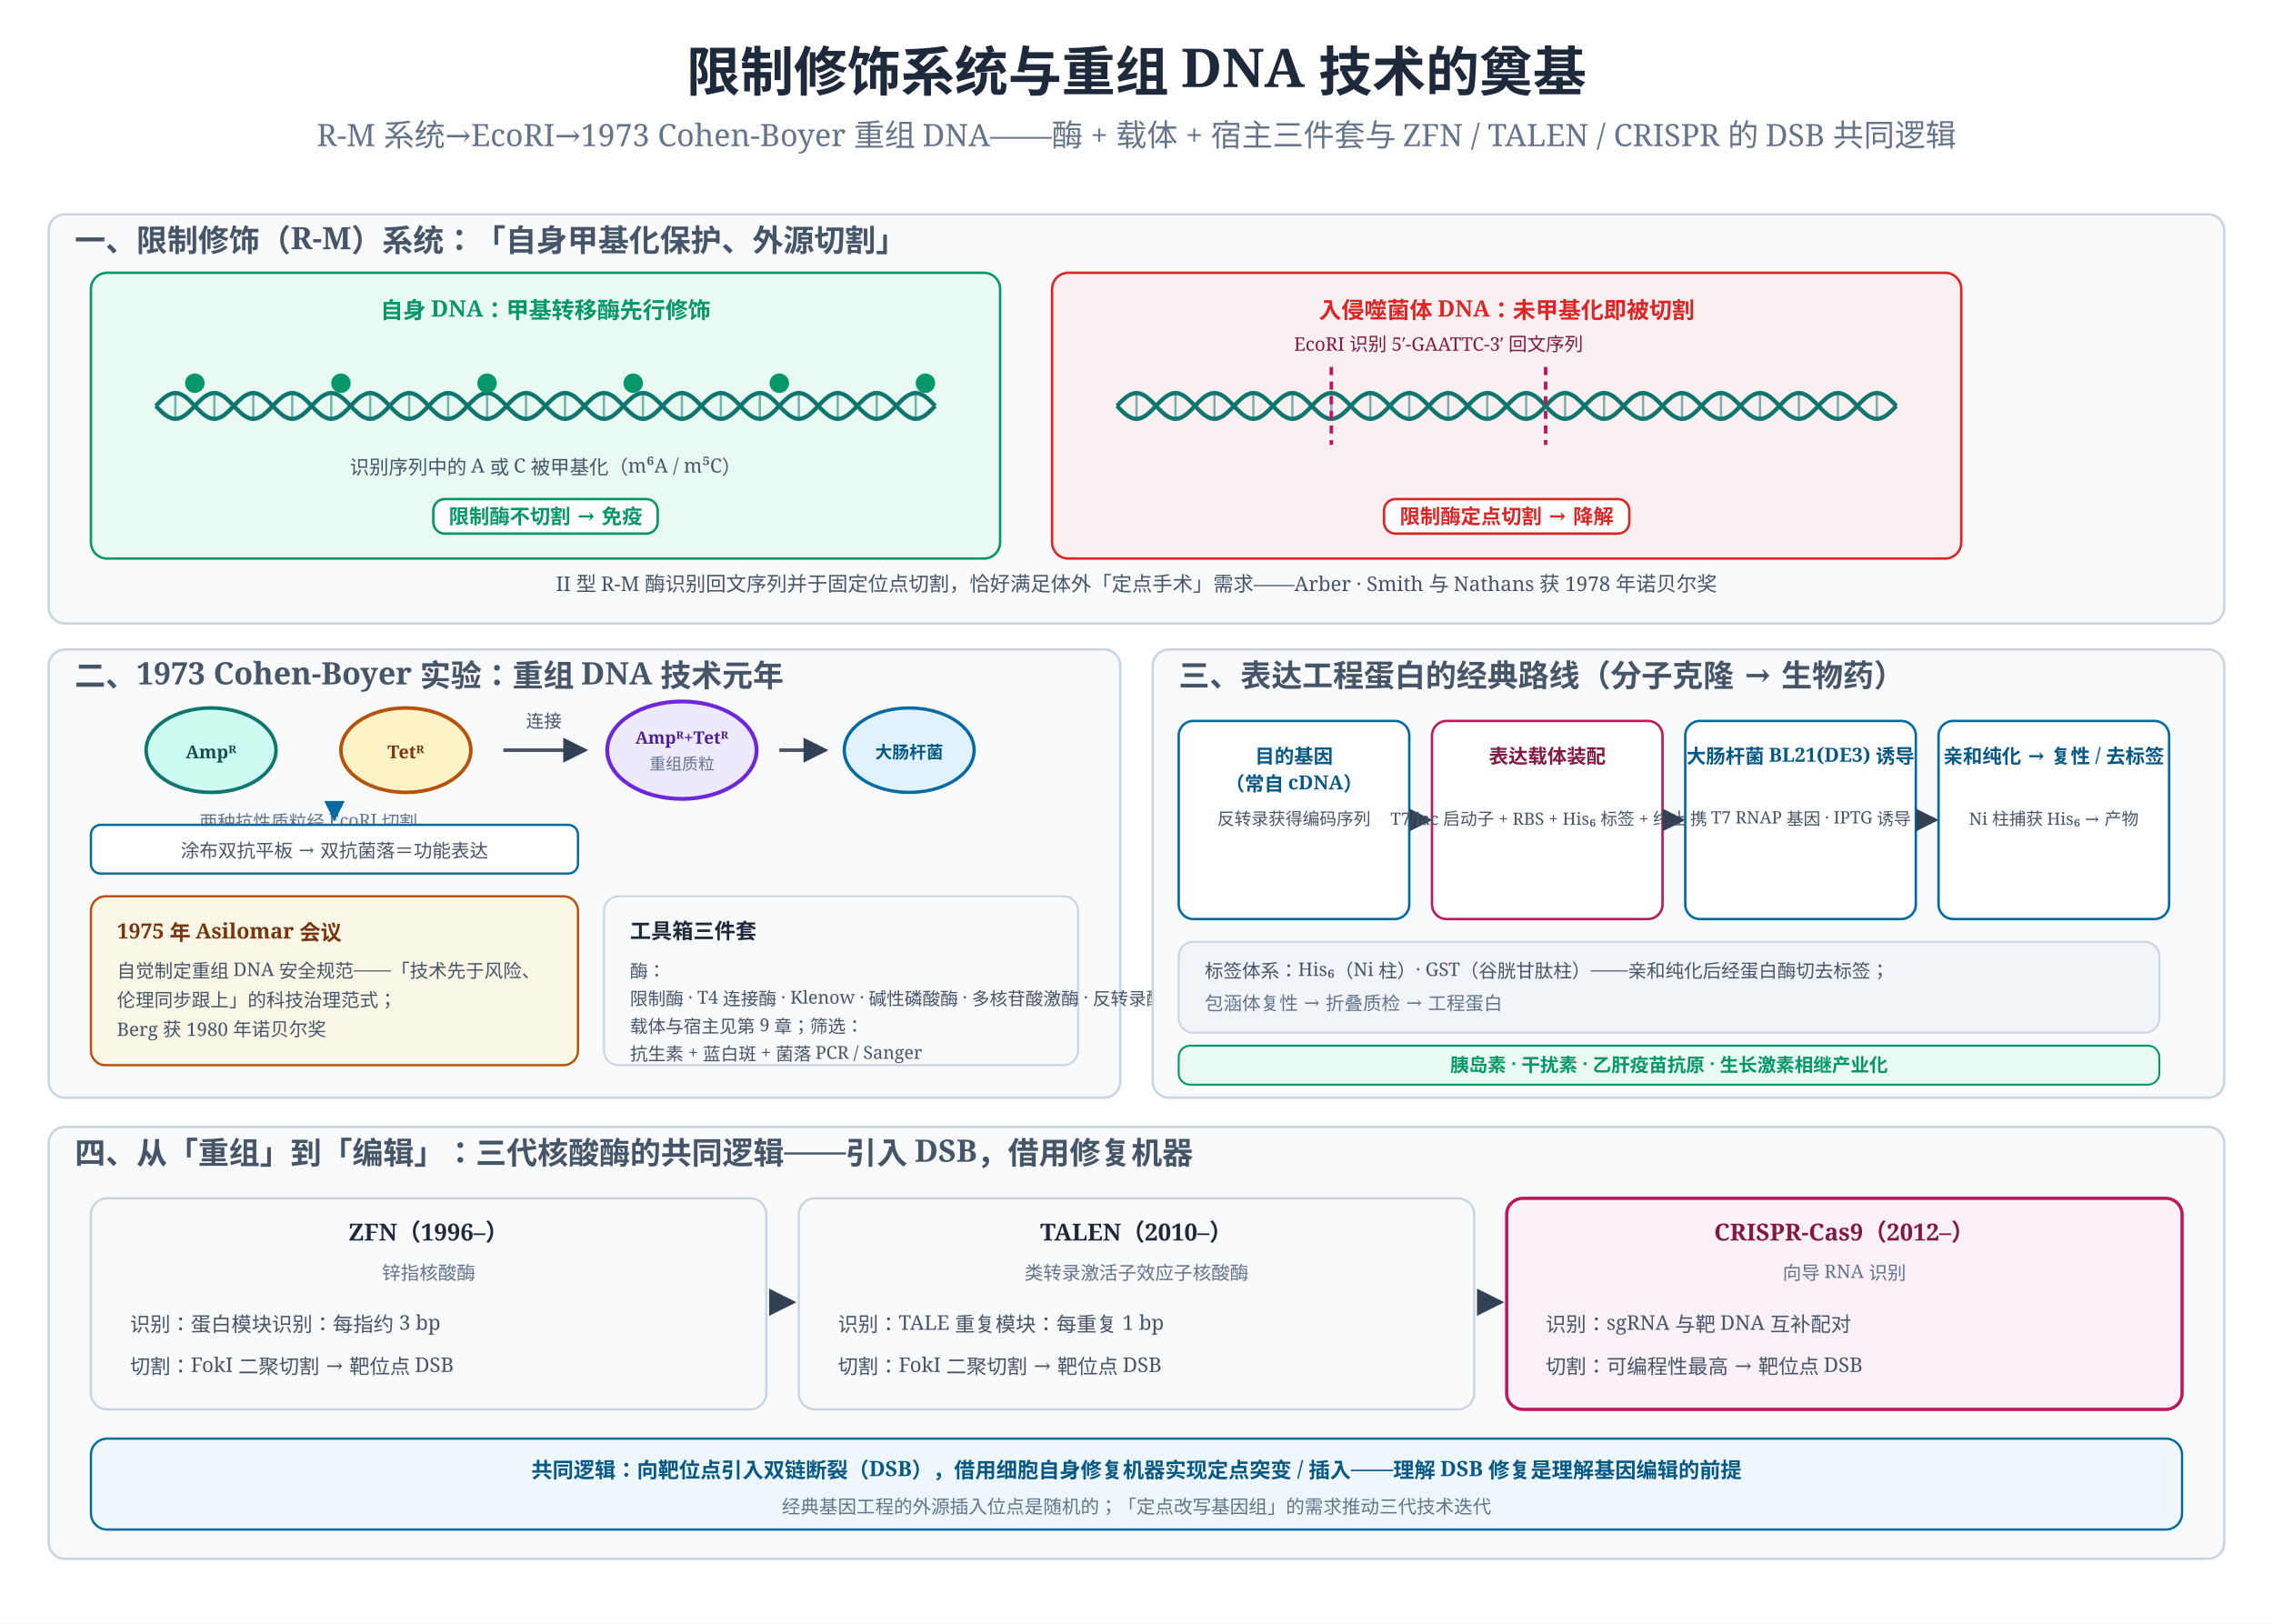
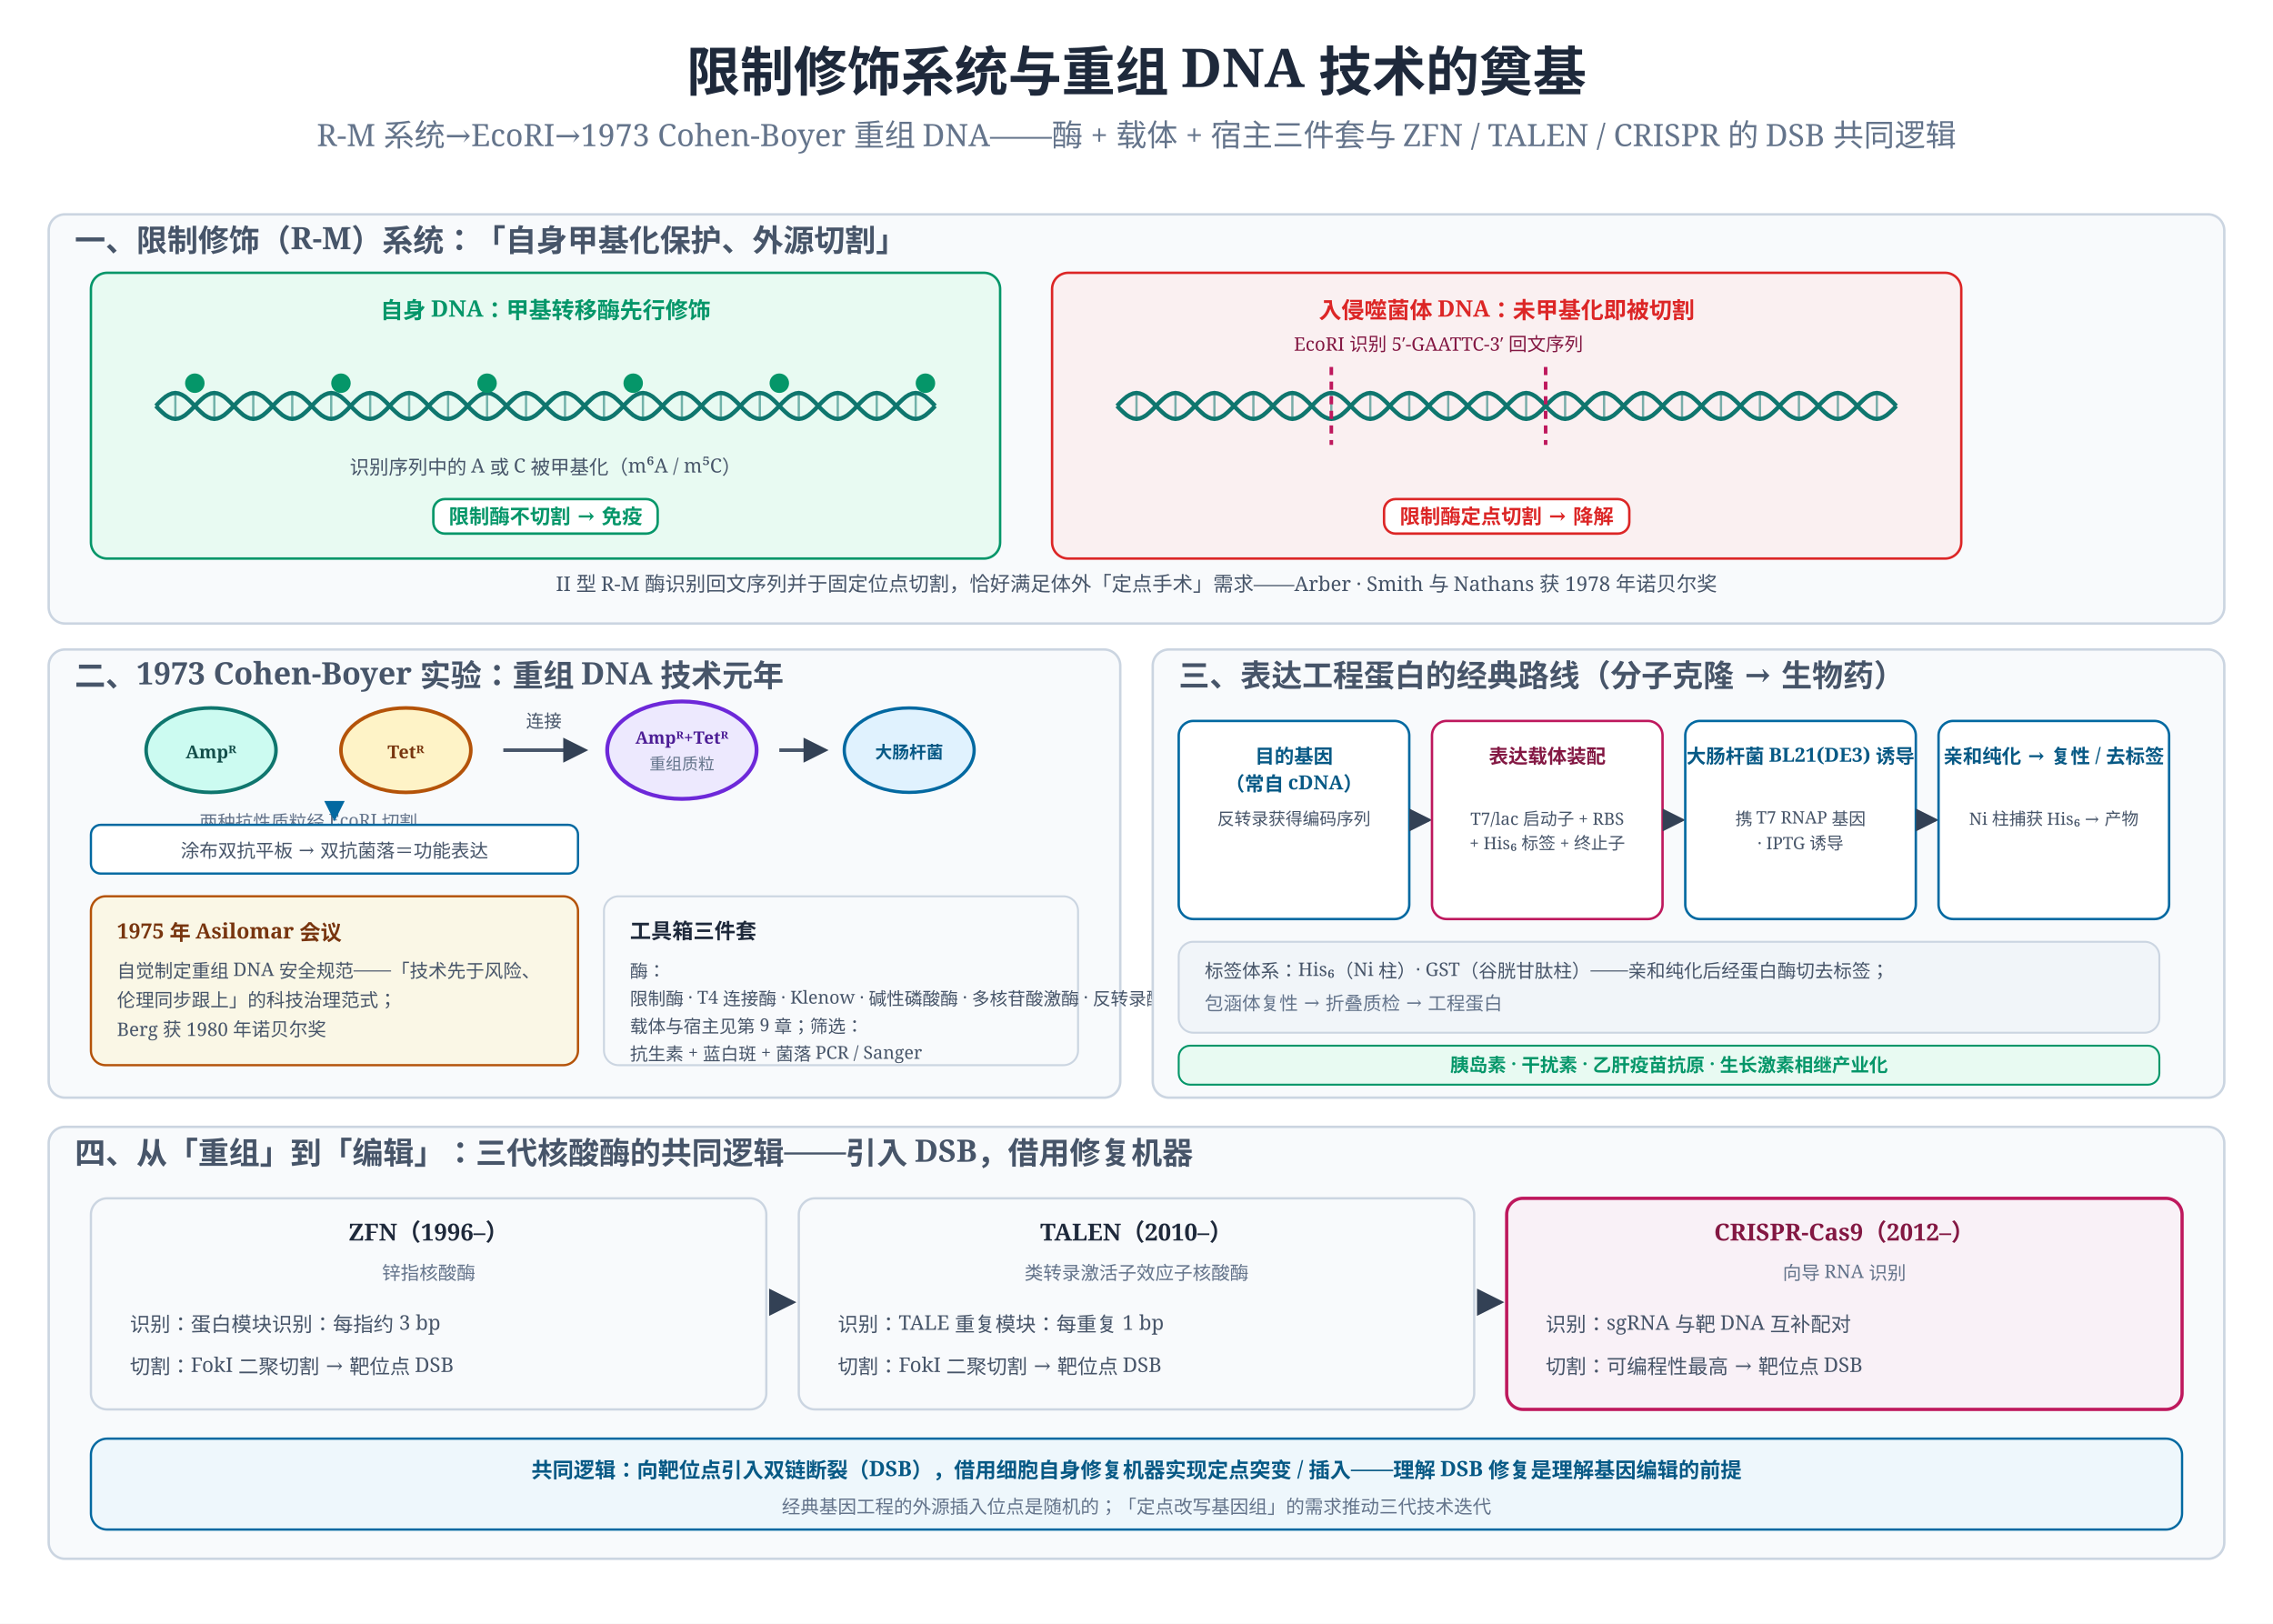
<svg xmlns="http://www.w3.org/2000/svg" width="1400" height="1000" viewBox="0 0 1400 1000" font-family="Noto Serif SC, LXGW WenKai, Songti SC, serif">
  <defs>
    <marker id="arr-ink" viewBox="0 0 10 10" refX="8.5" refY="5" markerWidth="7" markerHeight="7" orient="auto-start-reverse">
      <path d="M0,0 L10,5 L0,10 z" fill="#334155" />
    </marker>
    <marker id="arr-dna" viewBox="0 0 10 10" refX="8.5" refY="5" markerWidth="7" markerHeight="7" orient="auto-start-reverse">
      <path d="M0,0 L10,5 L0,10 z" fill="#0f766e" />
    </marker>
    <marker id="arr-rna" viewBox="0 0 10 10" refX="8.5" refY="5" markerWidth="7" markerHeight="7" orient="auto-start-reverse">
      <path d="M0,0 L10,5 L0,10 z" fill="#b45309" />
    </marker>
    <marker id="arr-pro" viewBox="0 0 10 10" refX="8.5" refY="5" markerWidth="7" markerHeight="7" orient="auto-start-reverse">
      <path d="M0,0 L10,5 L0,10 z" fill="#6d28d9" />
    </marker>
    <marker id="arr-enz" viewBox="0 0 10 10" refX="8.5" refY="5" markerWidth="7" markerHeight="7" orient="auto-start-reverse">
      <path d="M0,0 L10,5 L0,10 z" fill="#be185d" />
    </marker>
    <marker id="arr-acc" viewBox="0 0 10 10" refX="8.5" refY="5" markerWidth="7" markerHeight="7" orient="auto-start-reverse">
      <path d="M0,0 L10,5 L0,10 z" fill="#0369a1" />
    </marker>
    <marker id="arr-ok" viewBox="0 0 10 10" refX="8.5" refY="5" markerWidth="7" markerHeight="7" orient="auto-start-reverse">
      <path d="M0,0 L10,5 L0,10 z" fill="#059669" />
    </marker>
    <marker id="arr-warn" viewBox="0 0 10 10" refX="8.5" refY="5" markerWidth="7" markerHeight="7" orient="auto-start-reverse">
      <path d="M0,0 L10,5 L0,10 z" fill="#b45309" />
    </marker>
    <marker id="arr-bad" viewBox="0 0 10 10" refX="8.5" refY="5" markerWidth="7" markerHeight="7" orient="auto-start-reverse">
      <path d="M0,0 L10,5 L0,10 z" fill="#dc2626" />
    </marker>
    <marker id="arr-mute" viewBox="0 0 10 10" refX="8.5" refY="5" markerWidth="7" markerHeight="7" orient="auto-start-reverse">
      <path d="M0,0 L10,5 L0,10 z" fill="#94a3b8" />
    </marker>
  </defs>
  <rect x="0" y="0" width="1400" height="1000" fill="#ffffff" />
  <text x="700" y="56" text-anchor="middle" font-size="33" font-weight="700" fill="#1e293b">限制修饰系统与重组 DNA 技术的奠基</text>
  <text x="700" y="90" text-anchor="middle" font-size="19" fill="#64748b">R-M 系统→EcoRI→1973 Cohen-Boyer 重组 DNA——酶 + 载体 + 宿主三件套与 ZFN / TALEN / CRISPR 的 DSB 共同逻辑</text>
  <rect x="30" y="132" width="1340" height="252" rx="10" fill="#f8fafc" stroke="#cbd5e1" stroke-width="1.5" />
  <text x="46" y="154.84" font-size="19" fill="#475569" font-weight="700">一、限制修饰（R-M）系统：「自身甲基化保护、外源切割」</text>
  <rect x="56" y="168" width="560" height="176" rx="10" fill="#d1fae5" fill-opacity="0.4" stroke="#059669" stroke-width="1.5" />
  <text x="336" y="196" font-size="14" fill="#059669" text-anchor="middle" font-weight="700">自身 DNA：甲基转移酶先行修饰</text>
  <path d="M96,250L96.0,250.0L98.0,247.9L100.0,246.0L102.0,244.3L104.0,243.1L106.0,242.3L108.0,242.0L110.0,242.3L112.0,243.1L114.0,244.3L116.0,246.0L118.0,247.9L120.0,250.0L122.0,252.1L124.0,254.0L126.0,255.7L128.0,256.9L130.0,257.7L132.0,258.0L134.0,257.7L136.0,256.9L138.0,255.7L140.0,254.0L142.0,252.1L144.0,250.0L146.0,247.9L148.0,246.0L150.0,244.3L152.0,243.1L154.0,242.3L156.0,242.0L158.0,242.3L160.0,243.1L162.0,244.3L164.0,246.0L166.0,247.9L168.0,250.0L170.0,252.1L172.0,254.0L174.0,255.7L176.0,256.9L178.0,257.7L180.0,258.0L182.0,257.7L184.0,256.9L186.0,255.7L188.0,254.0L190.0,252.1L192.0,250.0L194.0,247.9L196.0,246.0L198.0,244.3L200.0,243.1L202.0,242.3L204.0,242.0L206.0,242.3L208.0,243.1L210.0,244.3L212.0,246.0L214.0,247.9L216.0,250.0L218.0,252.1L220.0,254.0L222.0,255.7L224.0,256.9L226.0,257.7L228.0,258.0L230.0,257.7L232.0,256.9L234.0,255.7L236.0,254.0L238.0,252.1L240.0,250.0L242.0,247.9L244.0,246.0L246.0,244.3L248.0,243.1L250.0,242.3L252.0,242.0L254.0,242.3L256.0,243.1L258.0,244.3L260.0,246.0L262.0,247.9L264.0,250.0L266.0,252.1L268.0,254.0L270.0,255.7L272.0,256.9L274.0,257.7L276.0,258.0L278.0,257.7L280.0,256.9L282.0,255.7L284.0,254.0L286.0,252.1L288.0,250.0L290.0,247.9L292.0,246.0L294.0,244.3L296.0,243.1L298.0,242.3L300.0,242.0L302.0,242.3L304.0,243.1L306.0,244.3L308.0,246.0L310.0,247.9L312.0,250.0L314.0,252.1L316.0,254.0L318.0,255.7L320.0,256.9L322.0,257.7L324.0,258.0L326.0,257.7L328.0,256.9L330.0,255.7L332.0,254.0L334.0,252.1L336.0,250.0L338.0,247.9L340.0,246.0L342.0,244.3L344.0,243.1L346.0,242.3L348.0,242.0L350.0,242.3L352.0,243.1L354.0,244.3L356.0,246.0L358.0,247.9L360.0,250.0L362.0,252.1L364.0,254.0L366.0,255.7L368.0,256.9L370.0,257.7L372.0,258.0L374.0,257.7L376.0,256.9L378.0,255.7L380.0,254.0L382.0,252.1L384.0,250.0L386.0,247.9L388.0,246.0L390.0,244.3L392.0,243.1L394.0,242.3L396.0,242.0L398.0,242.3L400.0,243.1L402.0,244.3L404.0,246.0L406.0,247.9L408.0,250.0L410.0,252.1L412.0,254.0L414.0,255.7L416.0,256.9L418.0,257.7L420.0,258.0L422.0,257.7L424.0,256.9L426.0,255.7L428.0,254.0L430.0,252.1L432.0,250.0L434.0,247.9L436.0,246.0L438.0,244.3L440.0,243.1L442.0,242.3L444.0,242.0L446.0,242.3L448.0,243.1L450.0,244.3L452.0,246.0L454.0,247.9L456.0,250.0L458.0,252.1L460.0,254.0L462.0,255.7L464.0,256.9L466.0,257.7L468.0,258.0L470.0,257.7L472.0,256.9L474.0,255.7L476.0,254.0L478.0,252.1L480.0,250.0L482.0,247.9L484.0,246.0L486.0,244.3L488.0,243.1L490.0,242.3L492.0,242.0L494.0,242.3L496.0,243.1L498.0,244.3L500.0,246.0L502.0,247.9L504.0,250.0L506.0,252.1L508.0,254.0L510.0,255.7L512.0,256.9L514.0,257.7L516.0,258.0L518.0,257.7L520.0,256.9L522.0,255.7L524.0,254.0L526.0,252.1L528.0,250.0L530.0,247.9L532.0,246.0L534.0,244.3L536.0,243.1L538.0,242.3L540.0,242.0L542.0,242.3L544.0,243.1L546.0,244.3L548.0,246.0L550.0,247.9L552.0,250.0L554.0,252.1L556.0,254.0L558.0,255.7L560.0,256.9L562.0,257.7L564.0,258.0L566.0,257.7L568.0,256.9L570.0,255.7L572.0,254.0L574.0,252.1L576.0,250.0" fill="none" stroke="#0f766e" stroke-width="2.6" />
  <path d="M96,250L96.0,250.0L98.0,252.1L100.0,254.0L102.0,255.7L104.0,256.9L106.0,257.7L108.0,258.0L110.0,257.7L112.0,256.9L114.0,255.7L116.0,254.0L118.0,252.1L120.0,250.0L122.0,247.9L124.0,246.0L126.0,244.3L128.0,243.1L130.0,242.3L132.0,242.0L134.0,242.3L136.0,243.1L138.0,244.3L140.0,246.0L142.0,247.9L144.0,250.0L146.0,252.1L148.0,254.0L150.0,255.7L152.0,256.9L154.0,257.7L156.0,258.0L158.0,257.7L160.0,256.9L162.0,255.7L164.0,254.0L166.0,252.1L168.0,250.0L170.0,247.9L172.0,246.0L174.0,244.3L176.0,243.1L178.0,242.3L180.0,242.0L182.0,242.3L184.0,243.1L186.0,244.3L188.0,246.0L190.0,247.9L192.0,250.0L194.0,252.1L196.0,254.0L198.0,255.7L200.0,256.9L202.0,257.7L204.0,258.0L206.0,257.7L208.0,256.9L210.0,255.7L212.0,254.0L214.0,252.1L216.0,250.0L218.0,247.9L220.0,246.0L222.0,244.3L224.0,243.1L226.0,242.3L228.0,242.0L230.0,242.3L232.0,243.1L234.0,244.3L236.0,246.0L238.0,247.9L240.0,250.0L242.0,252.1L244.0,254.0L246.0,255.7L248.0,256.9L250.0,257.7L252.0,258.0L254.0,257.7L256.0,256.9L258.0,255.7L260.0,254.0L262.0,252.1L264.0,250.0L266.0,247.9L268.0,246.0L270.0,244.3L272.0,243.1L274.0,242.3L276.0,242.0L278.0,242.3L280.0,243.1L282.0,244.3L284.0,246.0L286.0,247.9L288.0,250.0L290.0,252.1L292.0,254.0L294.0,255.7L296.0,256.9L298.0,257.7L300.0,258.0L302.0,257.7L304.0,256.9L306.0,255.7L308.0,254.0L310.0,252.1L312.0,250.0L314.0,247.9L316.0,246.0L318.0,244.3L320.0,243.1L322.0,242.3L324.0,242.0L326.0,242.3L328.0,243.1L330.0,244.3L332.0,246.0L334.0,247.9L336.0,250.0L338.0,252.1L340.0,254.0L342.0,255.7L344.0,256.9L346.0,257.7L348.0,258.0L350.0,257.7L352.0,256.9L354.0,255.7L356.0,254.0L358.0,252.1L360.0,250.0L362.0,247.9L364.0,246.0L366.0,244.3L368.0,243.1L370.0,242.3L372.0,242.0L374.0,242.3L376.0,243.1L378.0,244.3L380.0,246.0L382.0,247.9L384.0,250.0L386.0,252.1L388.0,254.0L390.0,255.7L392.0,256.9L394.0,257.7L396.0,258.0L398.0,257.7L400.0,256.9L402.0,255.7L404.0,254.0L406.0,252.1L408.0,250.0L410.0,247.9L412.0,246.0L414.0,244.3L416.0,243.1L418.0,242.3L420.0,242.0L422.0,242.3L424.0,243.1L426.0,244.3L428.0,246.0L430.0,247.9L432.0,250.0L434.0,252.1L436.0,254.0L438.0,255.7L440.0,256.9L442.0,257.7L444.0,258.0L446.0,257.7L448.0,256.9L450.0,255.7L452.0,254.0L454.0,252.1L456.0,250.0L458.0,247.9L460.0,246.0L462.0,244.3L464.0,243.1L466.0,242.3L468.0,242.0L470.0,242.3L472.0,243.1L474.0,244.3L476.0,246.0L478.0,247.9L480.0,250.0L482.0,252.1L484.0,254.0L486.0,255.7L488.0,256.9L490.0,257.7L492.0,258.0L494.0,257.7L496.0,256.9L498.0,255.7L500.0,254.0L502.0,252.1L504.0,250.0L506.0,247.9L508.0,246.0L510.0,244.3L512.0,243.1L514.0,242.3L516.0,242.0L518.0,242.3L520.0,243.1L522.0,244.3L524.0,246.0L526.0,247.9L528.0,250.0L530.0,252.1L532.0,254.0L534.0,255.7L536.0,256.9L538.0,257.7L540.0,258.0L542.0,257.7L544.0,256.9L546.0,255.7L548.0,254.0L550.0,252.1L552.0,250.0L554.0,247.9L556.0,246.0L558.0,244.3L560.0,243.1L562.0,242.3L564.0,242.0L566.0,242.3L568.0,243.1L570.0,244.3L572.0,246.0L574.0,247.9L576.0,250.0" fill="none" stroke="#0f766e" stroke-width="2.6" />
  <line x1="108" y1="242" x2="108" y2="258" stroke="#0f766e" stroke-width="1.4" opacity="0.55" />
  <line x1="132" y1="258" x2="132" y2="242" stroke="#0f766e" stroke-width="1.4" opacity="0.55" />
  <line x1="156" y1="242" x2="156" y2="258" stroke="#0f766e" stroke-width="1.4" opacity="0.55" />
  <line x1="180" y1="258" x2="180" y2="242" stroke="#0f766e" stroke-width="1.4" opacity="0.55" />
  <line x1="204" y1="242" x2="204" y2="258" stroke="#0f766e" stroke-width="1.4" opacity="0.55" />
  <line x1="228" y1="258" x2="228" y2="242" stroke="#0f766e" stroke-width="1.4" opacity="0.55" />
  <line x1="252" y1="242" x2="252" y2="258" stroke="#0f766e" stroke-width="1.4" opacity="0.55" />
  <line x1="276" y1="258" x2="276" y2="242" stroke="#0f766e" stroke-width="1.4" opacity="0.55" />
  <line x1="300" y1="242" x2="300" y2="258" stroke="#0f766e" stroke-width="1.4" opacity="0.55" />
  <line x1="324" y1="258" x2="324" y2="242" stroke="#0f766e" stroke-width="1.4" opacity="0.55" />
  <line x1="348" y1="242" x2="348" y2="258" stroke="#0f766e" stroke-width="1.4" opacity="0.55" />
  <line x1="372" y1="258" x2="372" y2="242" stroke="#0f766e" stroke-width="1.4" opacity="0.55" />
  <line x1="396" y1="242" x2="396" y2="258" stroke="#0f766e" stroke-width="1.4" opacity="0.55" />
  <line x1="420" y1="258" x2="420" y2="242" stroke="#0f766e" stroke-width="1.4" opacity="0.55" />
  <line x1="444" y1="242" x2="444" y2="258" stroke="#0f766e" stroke-width="1.4" opacity="0.55" />
  <line x1="468" y1="258" x2="468" y2="242" stroke="#0f766e" stroke-width="1.4" opacity="0.55" />
  <line x1="492" y1="242" x2="492" y2="258" stroke="#0f766e" stroke-width="1.4" opacity="0.55" />
  <line x1="516" y1="258" x2="516" y2="242" stroke="#0f766e" stroke-width="1.4" opacity="0.55" />
  <line x1="540" y1="242" x2="540" y2="258" stroke="#0f766e" stroke-width="1.4" opacity="0.55" />
  <line x1="564" y1="258" x2="564" y2="242" stroke="#0f766e" stroke-width="1.4" opacity="0.55" />
  <circle cx="120" cy="236" r="6" fill="#059669" />
  <circle cx="210" cy="236" r="6" fill="#059669" />
  <circle cx="300" cy="236" r="6" fill="#059669" />
  <circle cx="390" cy="236" r="6" fill="#059669" />
  <circle cx="480" cy="236" r="6" fill="#059669" />
  <circle cx="570" cy="236" r="6" fill="#059669" />
  <text x="336" y="292" font-size="12" fill="#475569" text-anchor="middle">识别序列中的 A 或 C 被甲基化（m⁶A / m⁵C）</text>
  <rect x="266.908" y="307.375" width="138.184" height="21.25" rx="7" fill="#ffffff" stroke="#059669" stroke-width="1.5" />
  <text x="336" y="322.5" font-size="12.5" fill="#059669" text-anchor="middle" font-weight="700">限制酶不切割 → 免疫</text>
  <rect x="648" y="168" width="560" height="176" rx="10" fill="#fee2e2" fill-opacity="0.4" stroke="#dc2626" stroke-width="1.5" />
  <text x="928" y="196" font-size="14" fill="#dc2626" text-anchor="middle" font-weight="700">入侵噬菌体 DNA：未甲基化即被切割</text>
  <path d="M688,250L688.0,250.0L690.0,247.9L692.0,246.0L694.0,244.3L696.0,243.1L698.0,242.3L700.0,242.0L702.0,242.3L704.0,243.1L706.0,244.3L708.0,246.0L710.0,247.9L712.0,250.0L714.0,252.1L716.0,254.0L718.0,255.7L720.0,256.9L722.0,257.7L724.0,258.0L726.0,257.7L728.0,256.9L730.0,255.7L732.0,254.0L734.0,252.1L736.0,250.0L738.0,247.9L740.0,246.0L742.0,244.3L744.0,243.1L746.0,242.3L748.0,242.0L750.0,242.3L752.0,243.1L754.0,244.3L756.0,246.0L758.0,247.9L760.0,250.0L762.0,252.1L764.0,254.0L766.0,255.7L768.0,256.9L770.0,257.7L772.0,258.0L774.0,257.7L776.0,256.9L778.0,255.7L780.0,254.0L782.0,252.1L784.0,250.0L786.0,247.9L788.0,246.0L790.0,244.3L792.0,243.1L794.0,242.3L796.0,242.0L798.0,242.3L800.0,243.1L802.0,244.3L804.0,246.0L806.0,247.9L808.0,250.0L810.0,252.1L812.0,254.0L814.0,255.7L816.0,256.9L818.0,257.7L820.0,258.0L822.0,257.7L824.0,256.9L826.0,255.7L828.0,254.0L830.0,252.1L832.0,250.0L834.0,247.9L836.0,246.0L838.0,244.3L840.0,243.1L842.0,242.3L844.0,242.0L846.0,242.3L848.0,243.1L850.0,244.3L852.0,246.0L854.0,247.9L856.0,250.0L858.0,252.1L860.0,254.0L862.0,255.7L864.0,256.9L866.0,257.7L868.0,258.0L870.0,257.7L872.0,256.9L874.0,255.7L876.0,254.0L878.0,252.1L880.0,250.0L882.0,247.9L884.0,246.0L886.0,244.3L888.0,243.1L890.0,242.3L892.0,242.0L894.0,242.3L896.0,243.1L898.0,244.3L900.0,246.0L902.0,247.9L904.0,250.0L906.0,252.1L908.0,254.0L910.0,255.7L912.0,256.9L914.0,257.7L916.0,258.0L918.0,257.7L920.0,256.9L922.0,255.7L924.0,254.0L926.0,252.1L928.0,250.0L930.0,247.9L932.0,246.0L934.0,244.3L936.0,243.1L938.0,242.3L940.0,242.0L942.0,242.3L944.0,243.1L946.0,244.3L948.0,246.0L950.0,247.9L952.0,250.0L954.0,252.1L956.0,254.0L958.0,255.7L960.0,256.9L962.0,257.7L964.0,258.0L966.0,257.7L968.0,256.9L970.0,255.7L972.0,254.0L974.0,252.1L976.0,250.0L978.0,247.9L980.0,246.0L982.0,244.3L984.0,243.1L986.0,242.3L988.0,242.0L990.0,242.3L992.0,243.1L994.0,244.3L996.0,246.0L998.0,247.9L1000.0,250.0L1002.0,252.1L1004.0,254.0L1006.0,255.7L1008.0,256.9L1010.0,257.7L1012.0,258.0L1014.0,257.7L1016.0,256.9L1018.0,255.7L1020.0,254.0L1022.0,252.1L1024.0,250.0L1026.0,247.9L1028.0,246.0L1030.0,244.3L1032.0,243.1L1034.0,242.3L1036.0,242.0L1038.0,242.3L1040.0,243.1L1042.0,244.3L1044.0,246.0L1046.0,247.9L1048.0,250.0L1050.0,252.1L1052.0,254.0L1054.0,255.7L1056.0,256.9L1058.0,257.7L1060.0,258.0L1062.0,257.7L1064.0,256.9L1066.0,255.7L1068.0,254.0L1070.0,252.1L1072.0,250.0L1074.0,247.9L1076.0,246.0L1078.0,244.3L1080.0,243.1L1082.0,242.3L1084.0,242.0L1086.0,242.3L1088.0,243.1L1090.0,244.3L1092.0,246.0L1094.0,247.9L1096.0,250.0L1098.0,252.1L1100.0,254.0L1102.0,255.7L1104.0,256.9L1106.0,257.7L1108.0,258.0L1110.0,257.7L1112.0,256.9L1114.0,255.7L1116.0,254.0L1118.0,252.1L1120.0,250.0L1122.0,247.9L1124.0,246.0L1126.0,244.3L1128.0,243.1L1130.0,242.3L1132.0,242.0L1134.0,242.3L1136.0,243.1L1138.0,244.3L1140.0,246.0L1142.0,247.9L1144.0,250.0L1146.0,252.1L1148.0,254.0L1150.0,255.7L1152.0,256.9L1154.0,257.7L1156.0,258.0L1158.0,257.7L1160.0,256.9L1162.0,255.7L1164.0,254.0L1166.0,252.1L1168.0,250.0" fill="none" stroke="#0f766e" stroke-width="2.6" />
  <path d="M688,250L688.0,250.0L690.0,252.1L692.0,254.0L694.0,255.7L696.0,256.9L698.0,257.7L700.0,258.0L702.0,257.7L704.0,256.9L706.0,255.7L708.0,254.0L710.0,252.1L712.0,250.0L714.0,247.9L716.0,246.0L718.0,244.3L720.0,243.1L722.0,242.3L724.0,242.0L726.0,242.3L728.0,243.1L730.0,244.3L732.0,246.0L734.0,247.9L736.0,250.0L738.0,252.1L740.0,254.0L742.0,255.7L744.0,256.9L746.0,257.7L748.0,258.0L750.0,257.7L752.0,256.9L754.0,255.7L756.0,254.0L758.0,252.1L760.0,250.0L762.0,247.9L764.0,246.0L766.0,244.3L768.0,243.1L770.0,242.3L772.0,242.0L774.0,242.3L776.0,243.1L778.0,244.3L780.0,246.0L782.0,247.9L784.0,250.0L786.0,252.1L788.0,254.0L790.0,255.7L792.0,256.9L794.0,257.7L796.0,258.0L798.0,257.7L800.0,256.9L802.0,255.7L804.0,254.0L806.0,252.1L808.0,250.0L810.0,247.9L812.0,246.0L814.0,244.3L816.0,243.1L818.0,242.3L820.0,242.0L822.0,242.3L824.0,243.1L826.0,244.3L828.0,246.0L830.0,247.9L832.0,250.0L834.0,252.1L836.0,254.0L838.0,255.7L840.0,256.9L842.0,257.7L844.0,258.0L846.0,257.7L848.0,256.9L850.0,255.7L852.0,254.0L854.0,252.1L856.0,250.0L858.0,247.9L860.0,246.0L862.0,244.3L864.0,243.1L866.0,242.3L868.0,242.0L870.0,242.3L872.0,243.1L874.0,244.3L876.0,246.0L878.0,247.9L880.0,250.0L882.0,252.1L884.0,254.0L886.0,255.7L888.0,256.9L890.0,257.7L892.0,258.0L894.0,257.7L896.0,256.9L898.0,255.7L900.0,254.0L902.0,252.1L904.0,250.0L906.0,247.9L908.0,246.0L910.0,244.3L912.0,243.1L914.0,242.3L916.0,242.0L918.0,242.3L920.0,243.1L922.0,244.3L924.0,246.0L926.0,247.9L928.0,250.0L930.0,252.1L932.0,254.0L934.0,255.7L936.0,256.9L938.0,257.7L940.0,258.0L942.0,257.7L944.0,256.9L946.0,255.7L948.0,254.0L950.0,252.1L952.0,250.0L954.0,247.9L956.0,246.0L958.0,244.3L960.0,243.1L962.0,242.3L964.0,242.0L966.0,242.3L968.0,243.1L970.0,244.3L972.0,246.0L974.0,247.9L976.0,250.0L978.0,252.1L980.0,254.0L982.0,255.7L984.0,256.9L986.0,257.7L988.0,258.0L990.0,257.7L992.0,256.9L994.0,255.7L996.0,254.0L998.0,252.1L1000.0,250.0L1002.0,247.9L1004.0,246.0L1006.0,244.3L1008.0,243.1L1010.0,242.3L1012.0,242.0L1014.0,242.3L1016.0,243.1L1018.0,244.3L1020.0,246.0L1022.0,247.9L1024.0,250.0L1026.0,252.1L1028.0,254.0L1030.0,255.7L1032.0,256.9L1034.0,257.7L1036.0,258.0L1038.0,257.7L1040.0,256.9L1042.0,255.7L1044.0,254.0L1046.0,252.1L1048.0,250.0L1050.0,247.9L1052.0,246.0L1054.0,244.3L1056.0,243.1L1058.0,242.3L1060.0,242.0L1062.0,242.3L1064.0,243.1L1066.0,244.3L1068.0,246.0L1070.0,247.9L1072.0,250.0L1074.0,252.1L1076.0,254.0L1078.0,255.7L1080.0,256.9L1082.0,257.7L1084.0,258.0L1086.0,257.7L1088.0,256.9L1090.0,255.7L1092.0,254.0L1094.0,252.1L1096.0,250.0L1098.0,247.9L1100.0,246.0L1102.0,244.3L1104.0,243.1L1106.0,242.3L1108.0,242.0L1110.0,242.3L1112.0,243.1L1114.0,244.3L1116.0,246.0L1118.0,247.9L1120.0,250.0L1122.0,252.1L1124.0,254.0L1126.0,255.7L1128.0,256.9L1130.0,257.7L1132.0,258.0L1134.0,257.7L1136.0,256.9L1138.0,255.7L1140.0,254.0L1142.0,252.1L1144.0,250.0L1146.0,247.9L1148.0,246.0L1150.0,244.3L1152.0,243.1L1154.0,242.3L1156.0,242.0L1158.0,242.3L1160.0,243.1L1162.0,244.3L1164.0,246.0L1166.0,247.9L1168.0,250.0" fill="none" stroke="#0f766e" stroke-width="2.6" />
  <line x1="700" y1="242" x2="700" y2="258" stroke="#0f766e" stroke-width="1.4" opacity="0.55" />
  <line x1="724" y1="258" x2="724" y2="242" stroke="#0f766e" stroke-width="1.4" opacity="0.55" />
  <line x1="748" y1="242" x2="748" y2="258" stroke="#0f766e" stroke-width="1.4" opacity="0.55" />
  <line x1="772" y1="258" x2="772" y2="242" stroke="#0f766e" stroke-width="1.4" opacity="0.55" />
  <line x1="796" y1="242" x2="796" y2="258" stroke="#0f766e" stroke-width="1.4" opacity="0.55" />
  <line x1="820" y1="258" x2="820" y2="242" stroke="#0f766e" stroke-width="1.4" opacity="0.55" />
  <line x1="844" y1="242" x2="844" y2="258" stroke="#0f766e" stroke-width="1.4" opacity="0.55" />
  <line x1="868" y1="258" x2="868" y2="242" stroke="#0f766e" stroke-width="1.4" opacity="0.55" />
  <line x1="892" y1="242" x2="892" y2="258" stroke="#0f766e" stroke-width="1.4" opacity="0.55" />
  <line x1="916" y1="258" x2="916" y2="242" stroke="#0f766e" stroke-width="1.4" opacity="0.55" />
  <line x1="940" y1="242" x2="940" y2="258" stroke="#0f766e" stroke-width="1.4" opacity="0.55" />
  <line x1="964" y1="258" x2="964" y2="242" stroke="#0f766e" stroke-width="1.4" opacity="0.55" />
  <line x1="988" y1="242" x2="988" y2="258" stroke="#0f766e" stroke-width="1.4" opacity="0.55" />
  <line x1="1012" y1="258" x2="1012" y2="242" stroke="#0f766e" stroke-width="1.4" opacity="0.55" />
  <line x1="1036" y1="242" x2="1036" y2="258" stroke="#0f766e" stroke-width="1.4" opacity="0.55" />
  <line x1="1060" y1="258" x2="1060" y2="242" stroke="#0f766e" stroke-width="1.4" opacity="0.55" />
  <line x1="1084" y1="242" x2="1084" y2="258" stroke="#0f766e" stroke-width="1.4" opacity="0.55" />
  <line x1="1108" y1="258" x2="1108" y2="242" stroke="#0f766e" stroke-width="1.4" opacity="0.55" />
  <line x1="1132" y1="242" x2="1132" y2="258" stroke="#0f766e" stroke-width="1.4" opacity="0.55" />
  <line x1="1156" y1="258" x2="1156" y2="242" stroke="#0f766e" stroke-width="1.4" opacity="0.55" />
  <line x1="820" y1="226" x2="820" y2="274" stroke="#be185d" stroke-width="2.2" stroke-dasharray="5 4" />
  <line x1="952" y1="226" x2="952" y2="274" stroke="#be185d" stroke-width="2.2" stroke-dasharray="5 4" />
  <text x="886" y="216" font-size="11.5" fill="#831843" text-anchor="middle">EcoRI 识别 5′-GAATTC-3′ 回文序列</text>
  <rect x="852.471" y="307.375" width="151.059" height="21.25" rx="7" fill="#ffffff" stroke="#dc2626" stroke-width="1.5" />
  <text x="928" y="322.5" font-size="12.5" fill="#dc2626" text-anchor="middle" font-weight="700">限制酶定点切割 → 降解</text>
  <text x="700" y="364" font-size="12.5" fill="#475569" text-anchor="middle">II 型 R-M 酶识别回文序列并于固定位点切割，恰好满足体外「定点手术」需求——Arber · Smith 与 Nathans 获 1978 年诺贝尔奖</text>
  <rect x="30" y="400" width="660" height="276" rx="10" fill="#f8fafc" stroke="#cbd5e1" stroke-width="1.5" />
  <text x="46" y="422.84" font-size="19" fill="#475569" font-weight="700">二、1973 Cohen-Boyer 实验：重组 DNA 技术元年</text>
  <ellipse cx="130" cy="462" rx="40" ry="26" fill="#ccfbf1" stroke="#0f766e" stroke-width="2.2" />
  <text x="130" y="467" font-size="11" fill="#134e4a" text-anchor="middle" font-weight="700">Ampᴿ</text>
  <ellipse cx="250" cy="462" rx="40" ry="26" fill="#fef3c7" stroke="#b45309" stroke-width="2.2" />
  <text x="250" y="467" font-size="11" fill="#78350f" text-anchor="middle" font-weight="700">Tetᴿ</text>
  <text x="190" y="510" font-size="11" fill="#64748b" text-anchor="middle">两种抗性质粒经 EcoRI 切割</text>
  <ellipse cx="420" cy="462" rx="46" ry="30" fill="#ede9fe" stroke="#6d28d9" stroke-width="2.4" />
  <text x="420" y="458" font-size="10.5" fill="#4c1d95" text-anchor="middle" font-weight="700">Ampᴿ+Tetᴿ</text>
  <text x="420" y="474" font-size="10" fill="#64748b" text-anchor="middle">重组质粒</text>
  <line x1="310" y1="462" x2="360" y2="462" stroke="#475569" stroke-width="2.2" marker-end="url(#arr-ink)" />
  <text x="335" y="448" font-size="11" fill="#475569" text-anchor="middle">连接</text>
  <ellipse cx="560" cy="462" rx="40" ry="26" fill="#e0f2fe" stroke="#0369a1" stroke-width="2" />
  <text x="560" y="467" font-size="10.5" fill="#075985" text-anchor="middle" font-weight="700">大肠杆菌</text>
  <line x1="480" y1="462" x2="508" y2="462" stroke="#475569" stroke-width="2.2" marker-end="url(#arr-ink)" />
  <rect x="56" y="508" width="300" height="30" rx="6" fill="#ffffff" stroke="#0369a1" stroke-width="1.4" />
  <text x="206" y="528" font-size="11.5" fill="#475569" text-anchor="middle">涂布双抗平板 → 双抗菌落＝功能表达</text>
  <line x1="206" y1="496" x2="206" y2="504" stroke="#0369a1" stroke-width="1.8" marker-end="url(#arr-acc)" />
  <rect x="56" y="552" width="300" height="104" rx="9" fill="#fef3c7" fill-opacity="0.4" stroke="#b45309" stroke-width="1.4" />
  <text x="72" y="578" font-size="13" fill="#78350f" font-weight="700">1975 年 Asilomar 会议</text>
  <text x="72" y="602" font-size="11.5" fill="#475569">自觉制定重组 DNA 安全规范——「技术先于风险、</text>
  <text x="72" y="620" font-size="11.5" fill="#475569">伦理同步跟上」的科技治理范式；</text>
  <text x="72" y="638" font-size="11.5" fill="#475569">Berg 获 1980 年诺贝尔奖</text>
  <rect x="372" y="552" width="292" height="104" rx="9" fill="#f8fafc" stroke="#cbd5e1" stroke-width="1.2" />
  <text x="388" y="578" font-size="13" fill="#1e293b" font-weight="700">工具箱三件套</text>
  <text x="388" y="602" font-size="11" fill="#475569">酶：</text>
  <text x="388" y="619" font-size="11" fill="#475569">限制酶 · T4 连接酶 · Klenow · 碱性磷酸酶 · 多核苷酸激酶 · 反转录酶；</text>
  <text x="388" y="636" font-size="11" fill="#475569">载体与宿主见第 9 章；筛选：</text>
  <text x="388" y="653" font-size="11" fill="#475569">抗生素 + 蓝白斑 + 菌落 PCR / Sanger</text>
  <rect x="710" y="400" width="660" height="276" rx="10" fill="#f8fafc" stroke="#cbd5e1" stroke-width="1.5" />
  <text x="726" y="422.84" font-size="19" fill="#475569" font-weight="700">三、表达工程蛋白的经典路线（分子克隆 → 生物药）</text>
  <rect x="726" y="444" width="142" height="122" rx="9" fill="#ffffff" stroke="#0369a1" stroke-width="1.5" />
  <text x="797" y="470" font-size="12" fill="#075985" text-anchor="middle" font-weight="700">目的基因</text>
  <text x="797" y="487" font-size="12" fill="#075985" text-anchor="middle" font-weight="700">（常自 cDNA）</text>
  <text x="797" y="508" font-size="10.5" fill="#475569" text-anchor="middle">反转录获得编码序列</text>
  <line x1="870" y1="505" x2="880" y2="505" stroke="#475569" stroke-width="2" marker-end="url(#arr-ink)" />
  <rect x="882" y="444" width="142" height="122" rx="9" fill="#ffffff" stroke="#be185d" stroke-width="1.5" />
  <text x="953" y="470" font-size="12" fill="#831843" text-anchor="middle" font-weight="700">表达载体装配</text>
-   <text x="953" y="508" font-size="10.5" fill="#475569" text-anchor="middle">T7/lac 启动子 + RBS + His₆ 标签 + 终止子</text>
+   <text x="953" y="508" font-size="10.5" fill="#475569" text-anchor="middle">T7/lac 启动子 + RBS</text>
+   <text x="953" y="523" font-size="10.5" fill="#475569" text-anchor="middle">+ His₆ 标签 + 终止子</text>
  <line x1="1026" y1="505" x2="1036" y2="505" stroke="#475569" stroke-width="2" marker-end="url(#arr-ink)" />
  <rect x="1038" y="444" width="142" height="122" rx="9" fill="#ffffff" stroke="#0369a1" stroke-width="1.5" />
  <text x="1109" y="470" font-size="12" fill="#075985" text-anchor="middle" font-weight="700">大肠杆菌 BL21(DE3) 诱导</text>
-   <text x="1109" y="508" font-size="10.5" fill="#475569" text-anchor="middle">携 T7 RNAP 基因 · IPTG 诱导</text>
+   <text x="1109" y="508" font-size="10.5" fill="#475569" text-anchor="middle">携 T7 RNAP 基因</text>
+   <text x="1109" y="523" font-size="10.5" fill="#475569" text-anchor="middle">· IPTG 诱导</text>
  <line x1="1182" y1="505" x2="1192" y2="505" stroke="#475569" stroke-width="2" marker-end="url(#arr-ink)" />
  <rect x="1194" y="444" width="142" height="122" rx="9" fill="#ffffff" stroke="#0369a1" stroke-width="1.5" />
  <text x="1265" y="470" font-size="12" fill="#075985" text-anchor="middle" font-weight="700">亲和纯化 → 复性 / 去标签</text>
  <text x="1265" y="508" font-size="10.5" fill="#475569" text-anchor="middle">Ni 柱捕获 His₆ → 产物</text>
  <rect x="726" y="580" width="604" height="56" rx="9" fill="#f1f5f9" stroke="#cbd5e1" stroke-width="1.2" />
  <text x="742" y="602" font-size="11.5" fill="#475569">标签体系：His₆（Ni 柱）· GST（谷胱甘肽柱）——亲和纯化后经蛋白酶切去标签；</text>
  <text x="742" y="622" font-size="11.5" fill="#64748b">包涵体复性 → 折叠质检 → 工程蛋白</text>
  <rect x="726" y="644" width="604" height="24" rx="7" fill="#d1fae5" fill-opacity="0.4" stroke="#059669" stroke-width="1.2" />
  <text x="1028" y="660" font-size="11.5" fill="#059669" text-anchor="middle" font-weight="600">胰岛素 · 干扰素 · 乙肝疫苗抗原 · 生长激素相继产业化</text>
  <rect x="30" y="694" width="1340" height="266" rx="10" fill="#f8fafc" stroke="#cbd5e1" stroke-width="1.5" />
  <text x="46" y="716.84" font-size="19" fill="#475569" font-weight="700">四、从「重组」到「编辑」：三代核酸酶的共同逻辑——引入 DSB，借用修复机器</text>
  <rect x="56" y="738" width="416" height="130" rx="10" fill="#f8fafc" fill-opacity="1" stroke="#cbd5e1" stroke-width="1.4" />
  <text x="264" y="764" font-size="14.5" fill="#1e293b" text-anchor="middle" font-weight="700">ZFN（1996–）</text>
  <text x="264" y="788" font-size="11.5" fill="#64748b" text-anchor="middle">锌指核酸酶</text>
  <text x="80" y="820" font-size="12.5" fill="#475569">识别：蛋白模块识别：每指约 3 bp</text>
  <text x="80" y="846" font-size="12.5" fill="#475569">切割：FokI 二聚切割 → 靶位点 DSB</text>
  <line x1="476" y1="802" x2="488" y2="802" stroke="#475569" stroke-width="2.4" marker-end="url(#arr-ink)" />
  <rect x="492" y="738" width="416" height="130" rx="10" fill="#f8fafc" fill-opacity="1" stroke="#cbd5e1" stroke-width="1.4" />
  <text x="700" y="764" font-size="14.5" fill="#1e293b" text-anchor="middle" font-weight="700">TALEN（2010–）</text>
  <text x="700" y="788" font-size="11.5" fill="#64748b" text-anchor="middle">类转录激活子效应子核酸酶</text>
  <text x="516" y="820" font-size="12.5" fill="#475569">识别：TALE 重复模块：每重复 1 bp</text>
  <text x="516" y="846" font-size="12.5" fill="#475569">切割：FokI 二聚切割 → 靶位点 DSB</text>
  <line x1="912" y1="802" x2="924" y2="802" stroke="#475569" stroke-width="2.4" marker-end="url(#arr-ink)" />
  <rect x="928" y="738" width="416" height="130" rx="10" fill="#fce7f3" fill-opacity="0.45" stroke="#be185d" stroke-width="2" />
  <text x="1136" y="764" font-size="14.5" fill="#831843" text-anchor="middle" font-weight="700">CRISPR-Cas9（2012–）</text>
  <text x="1136" y="788" font-size="11.5" fill="#64748b" text-anchor="middle">向导 RNA 识别</text>
  <text x="952" y="820" font-size="12.5" fill="#475569">识别：sgRNA 与靶 DNA 互补配对</text>
  <text x="952" y="846" font-size="12.5" fill="#475569">切割：可编程性最高 → 靶位点 DSB</text>
  <rect x="56" y="886" width="1288" height="56" rx="10" fill="#e0f2fe" fill-opacity="0.4" stroke="#0369a1" stroke-width="1.4" />
  <text x="700" y="910" font-size="13" fill="#075985" text-anchor="middle" font-weight="600">共同逻辑：向靶位点引入双链断裂（DSB），借用细胞自身修复机器实现定点突变 / 插入——理解 DSB 修复是理解基因编辑的前提</text>
  <text x="700" y="932" font-size="11.5" fill="#64748b" text-anchor="middle">经典基因工程的外源插入位点是随机的；「定点改写基因组」的需求推动三代技术迭代</text>
</svg>
